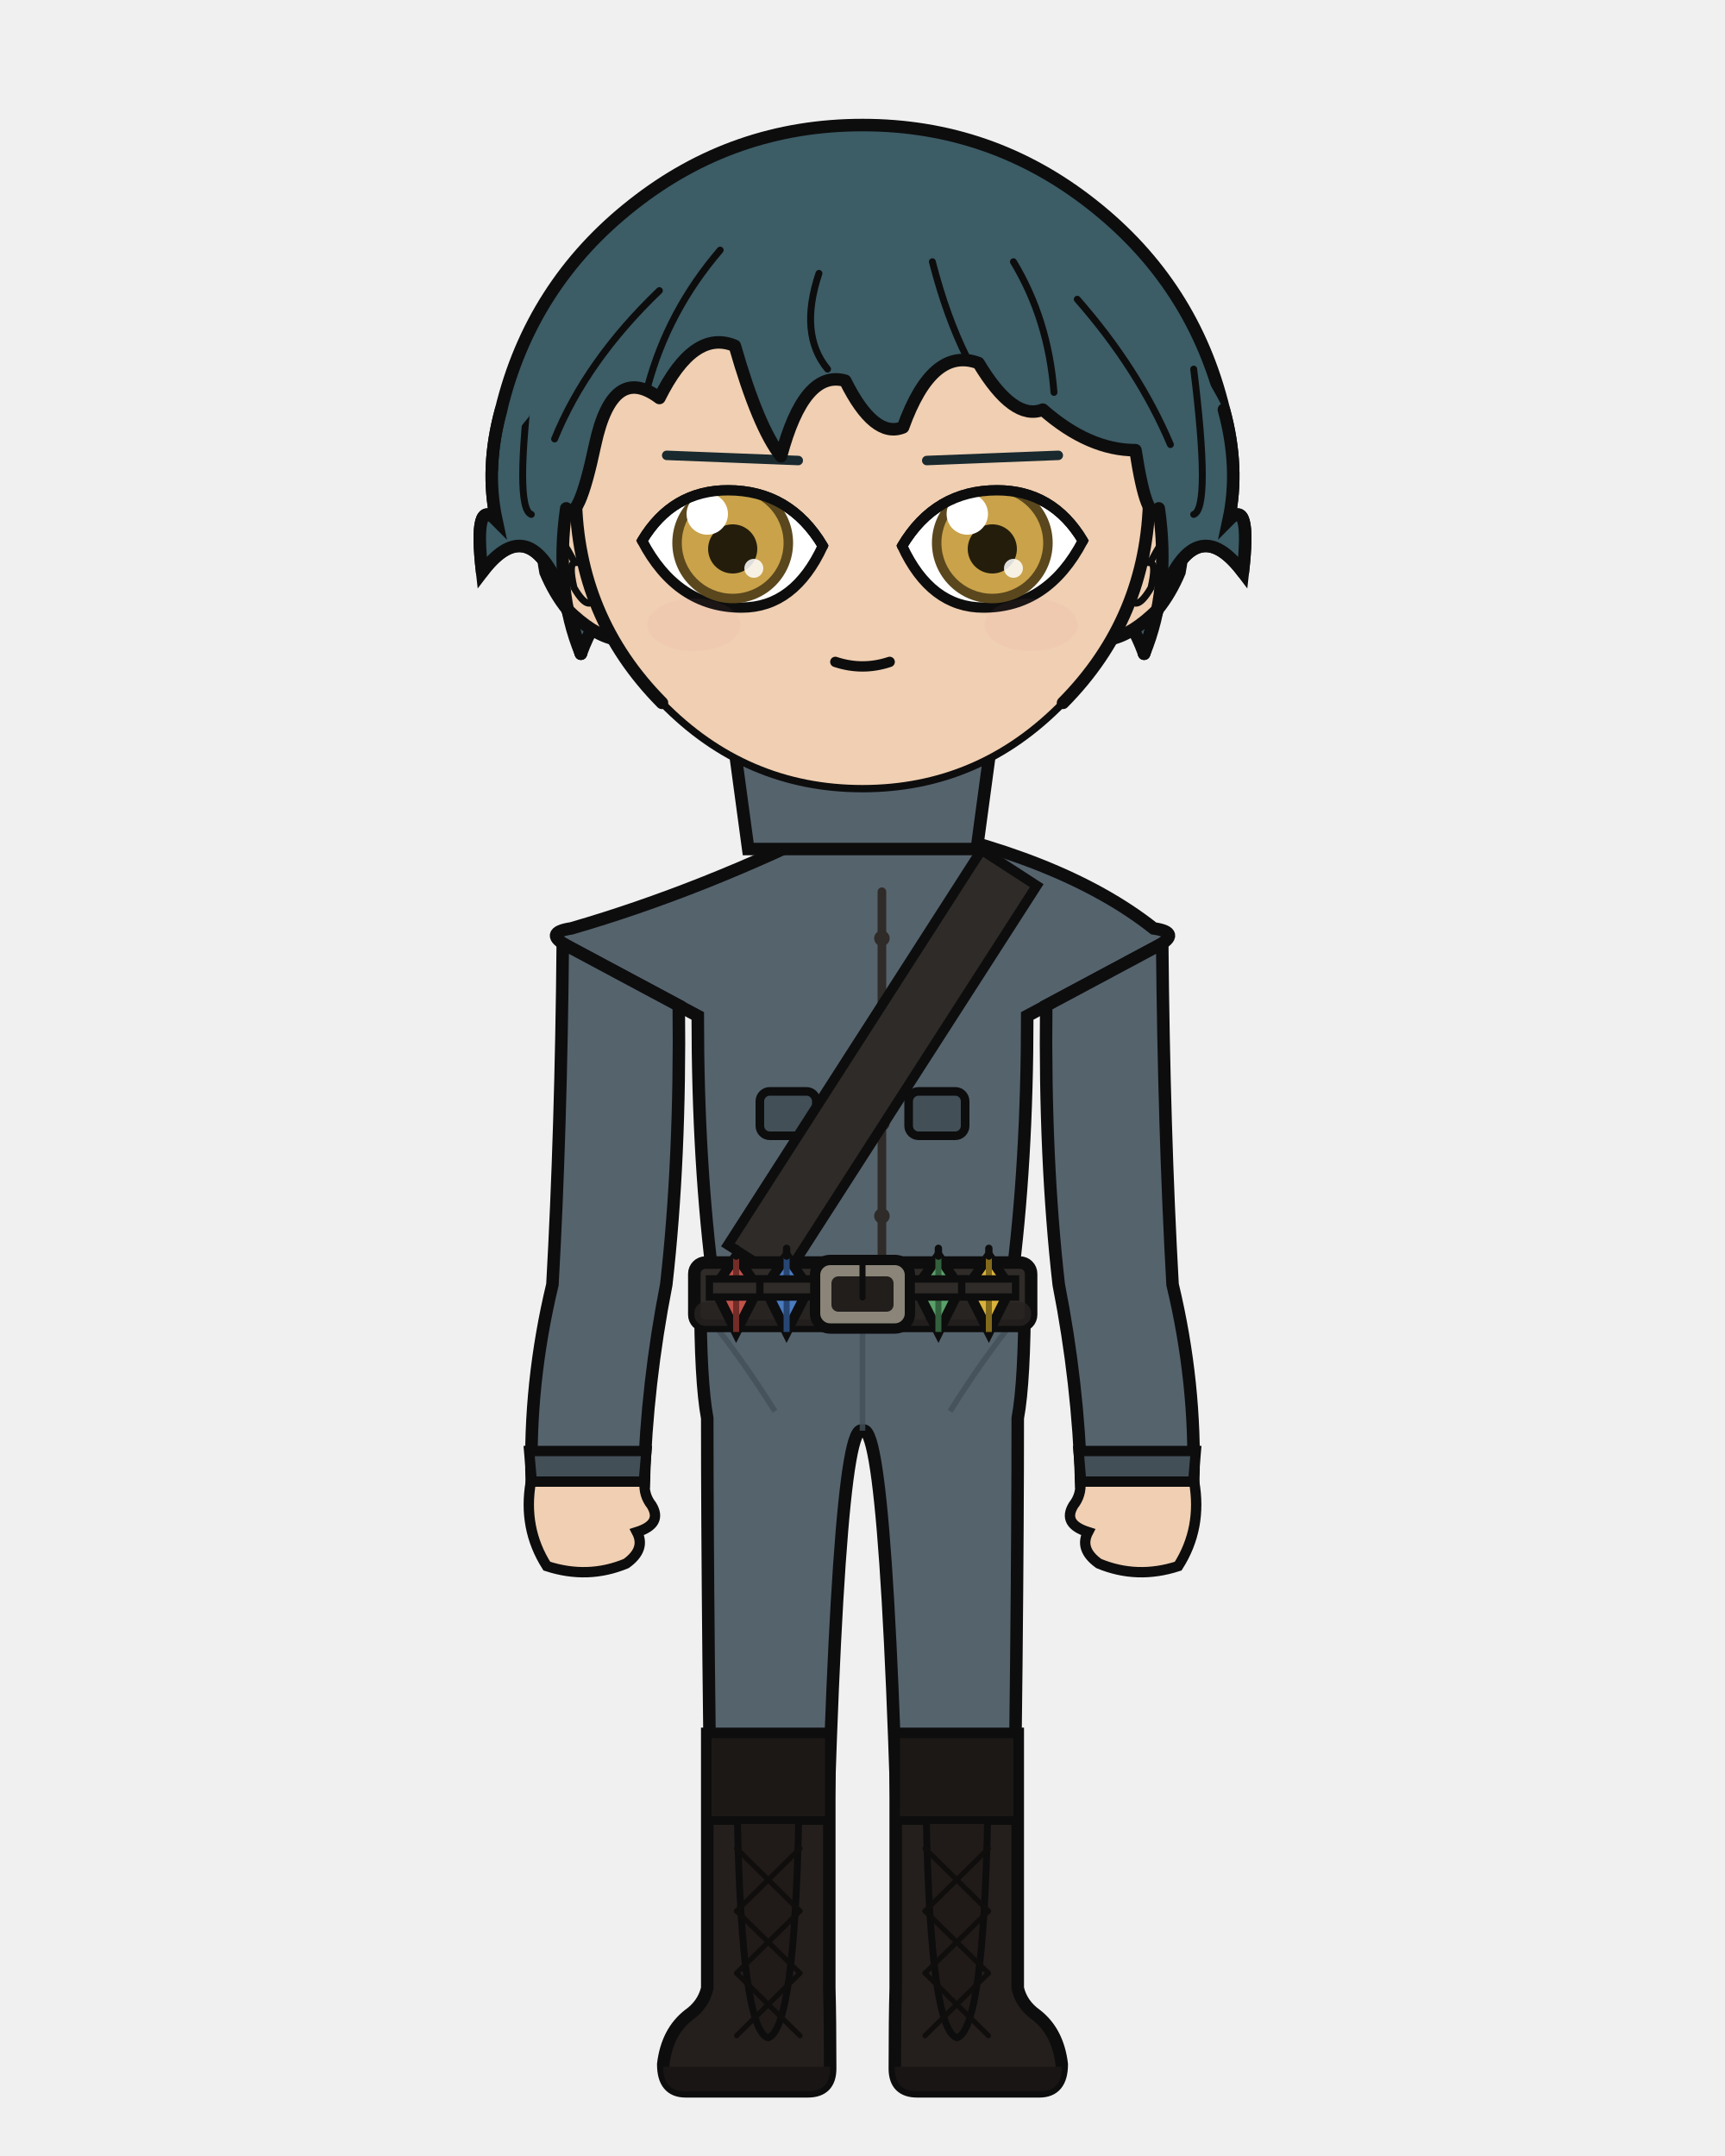
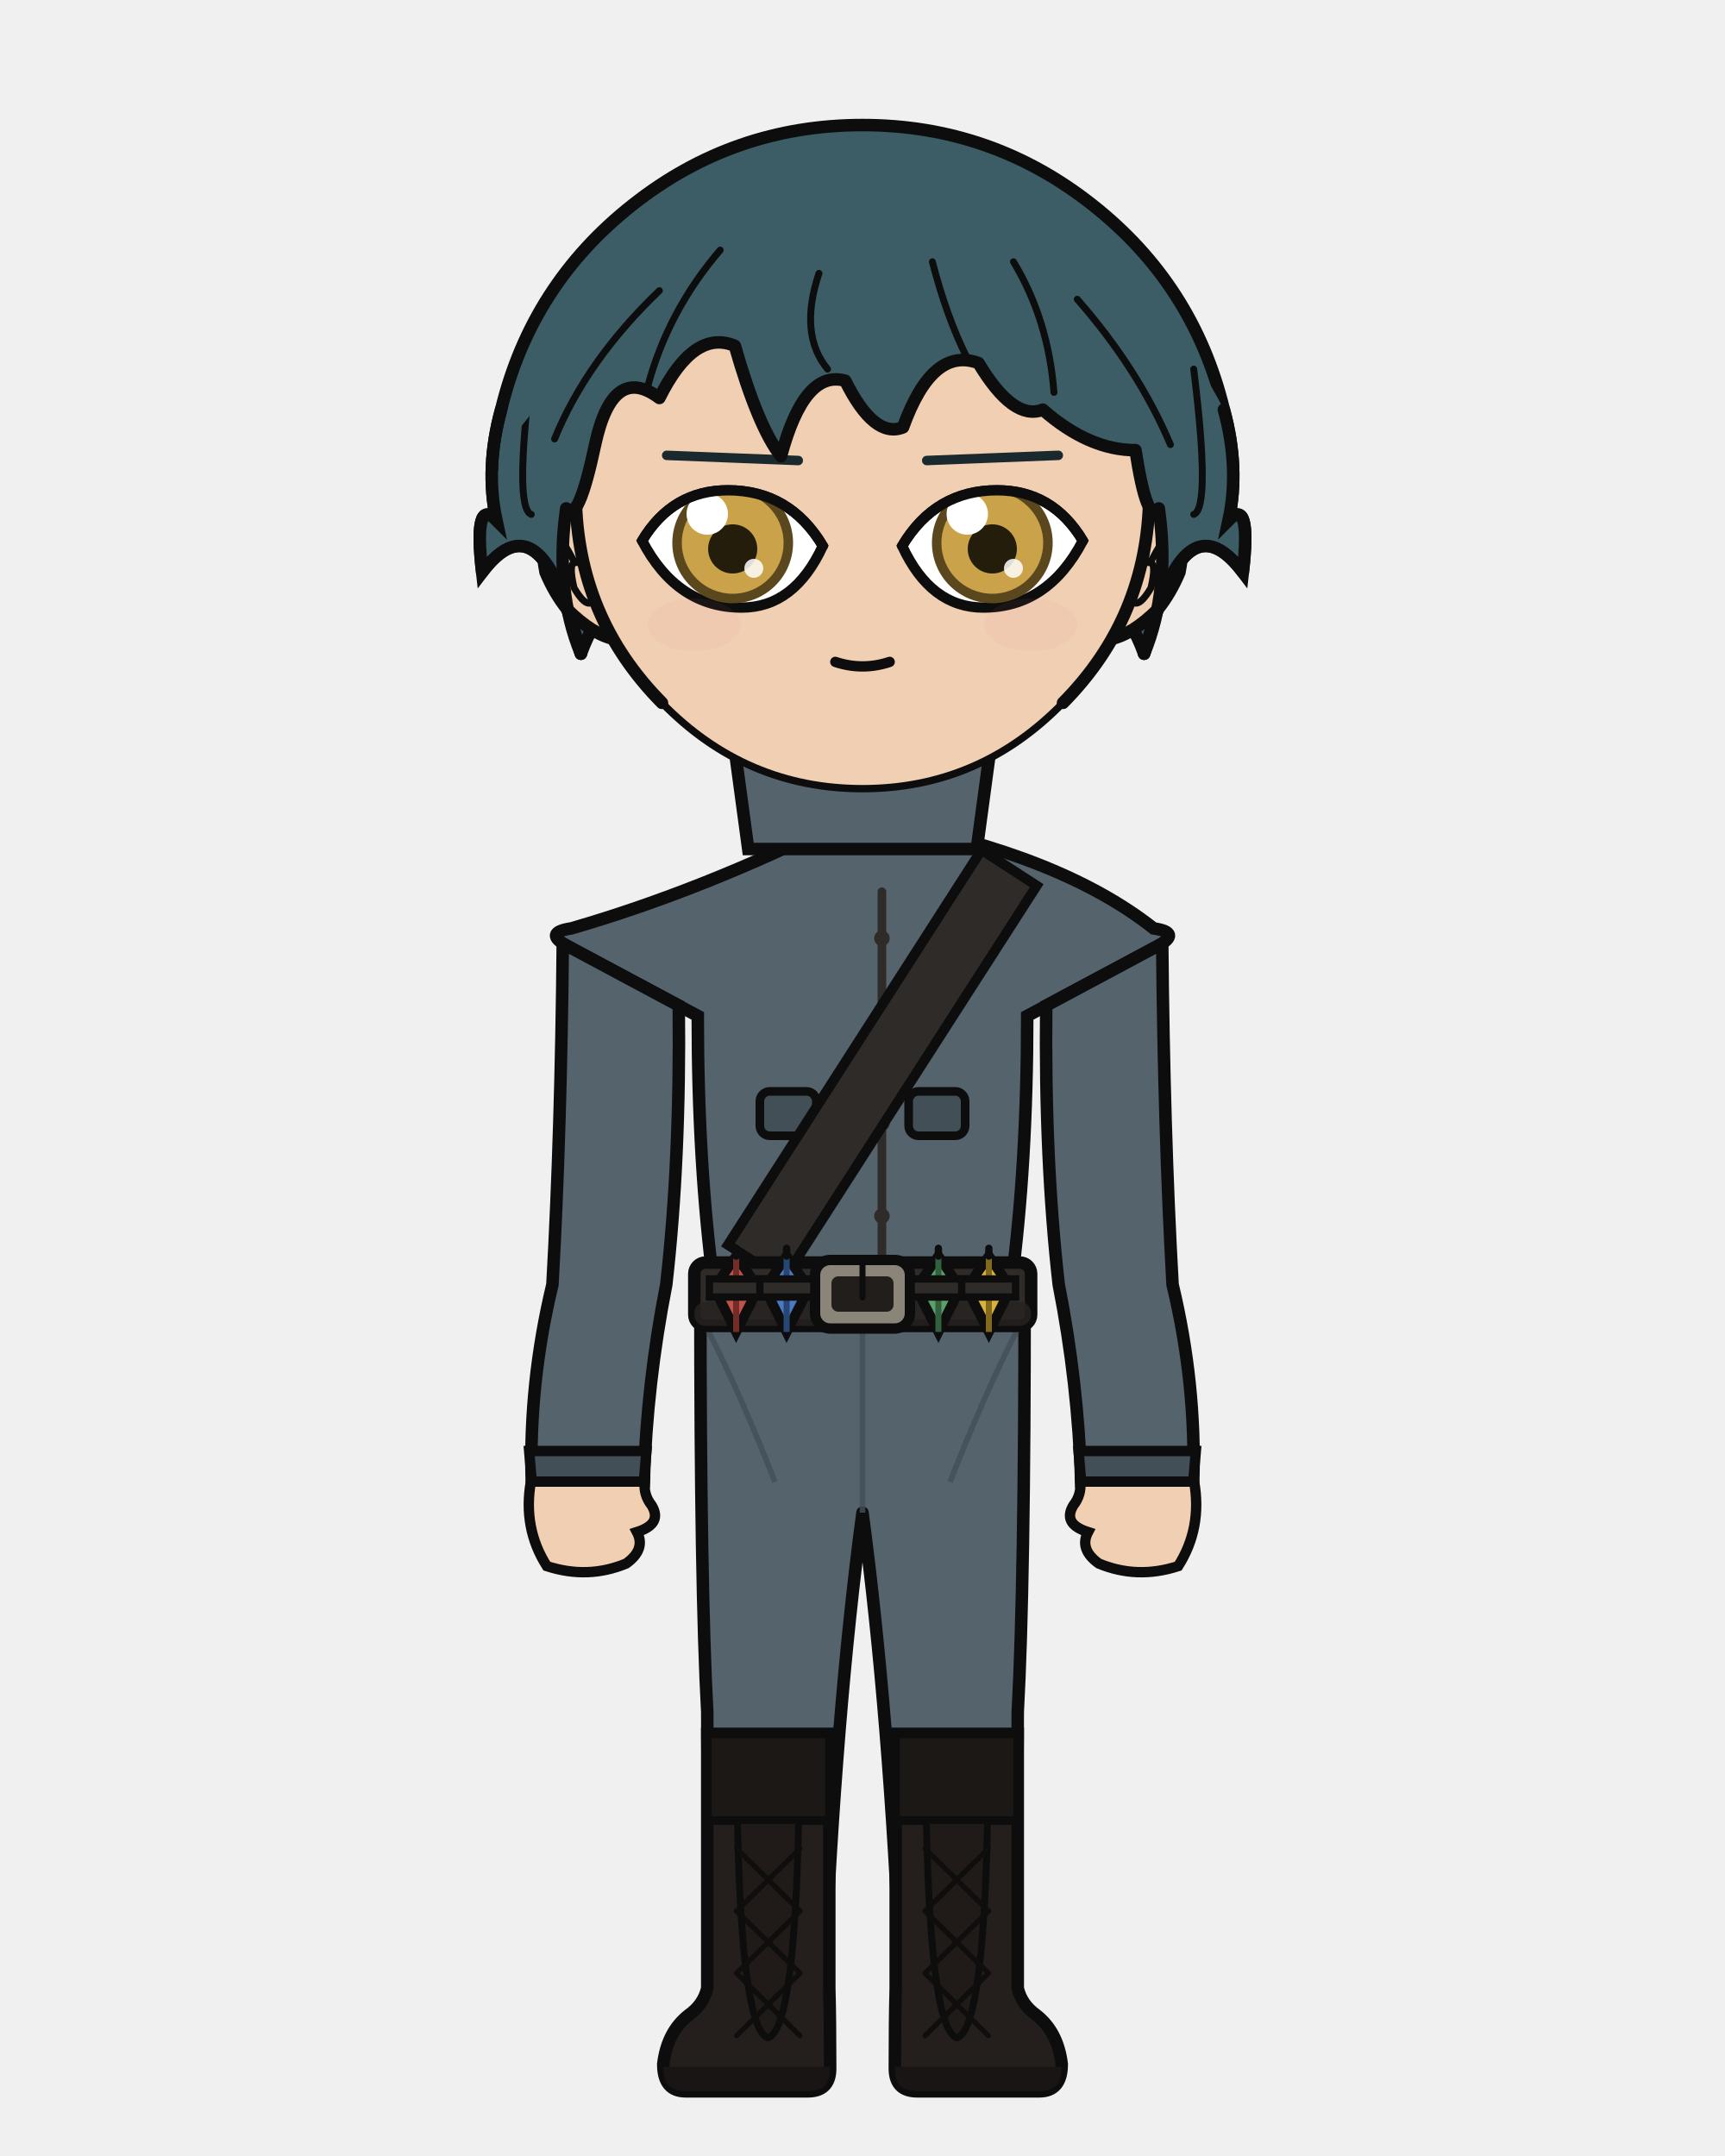
<svg xmlns="http://www.w3.org/2000/svg" width="400" height="500" viewBox="0 0 400 500">
  <defs>
    <clipPath id="hair-front">
      <path d="M 134.7 151.6 Q 128.6 136.8 131.3 117.9 Q 134.0 122.0 138.0 103.1 Q 142.1 84.2 152.9 92.3 Q 160.9 76.2 170.4 80.2 Q 175.8 99.1 181.1 105.8 Q 186.5 85.6 196.0 88.3 Q 202.7 101.8 209.4 99.1 Q 216.2 80.2 226.9 84.2 Q 235.0 97.7 241.8 95.0 Q 252.5 104.4 263.3 104.4 Q 266.0 122.0 268.7 117.9 Q 271.4 136.8 265.3 151.6 Q 268.7 139.5 270.7 135.4 Q 278.1 119.3 288.2 132.7 Q 290.2 115.2 284.9 120.6 Q 287.5 108.5 283.8 95.0 Q 270.8 69.8 249.2 52.8 Q 227.5 35.8 200.0 35.8 Q 172.5 35.8 150.8 52.8 Q 129.2 69.8 122.7 96.6 Q 112.5 108.5 115.1 120.6 Q 109.8 115.2 111.8 132.7 Q 121.9 119.3 129.3 135.4 Q 131.3 139.5 134.7 151.6 Z" />
    </clipPath>
  </defs>
  <path d="M 116.2 95.0 Q 123.2 66.0 146.7 47.5 Q 170.1 29.0 200.0 29.0 Q 229.9 29.0 253.3 47.5 Q 276.8 66.0 283.8 95.0 Q 287.5 108.5 284.9 120.6 Q 290.2 115.2 288.2 132.7 Q 278.1 119.3 270.7 135.4 Q 268.7 139.5 265.3 151.6 Q 259.3 135.4 252.5 144.9 Q 245.8 148.9 236.4 167.8 Q 220.2 148.9 200.0 152.9 Q 179.8 148.9 163.6 167.8 Q 154.2 148.9 147.5 144.9 Q 140.7 135.4 134.7 151.6 Q 131.3 139.5 129.3 135.4 Q 121.9 119.3 111.8 132.7 Q 109.8 115.2 115.1 120.6 Q 112.5 108.5 116.2 95.0 Z" fill="#3c5c66" />
  <path d="M 116.2 95.0 Q 123.2 66.0 146.7 47.5 Q 170.1 29.0 200.0 29.0 Q 229.9 29.0 253.3 47.5 Q 276.8 66.0 283.8 95.0 Q 287.5 108.5 284.9 120.6 Q 290.2 115.2 288.2 132.7 Q 278.1 119.3 270.7 135.4 Q 268.7 139.5 265.3 151.6 Q 259.3 135.4 252.5 144.9 Q 245.8 148.9 236.4 167.8 Q 220.2 148.9 200.0 152.9 Q 179.8 148.9 163.6 167.8 Q 154.2 148.9 147.5 144.9 Q 140.7 135.4 134.7 151.6 Q 131.3 139.5 129.3 135.4 Q 121.9 119.3 111.8 132.7 Q 109.8 115.2 115.1 120.6 Q 112.5 108.5 116.2 95.0 Z" fill="none" stroke="#0d0d0d" stroke-width="2.9" stroke-linecap="round" stroke-linejoin="round" />
-   <path d="M 181.9 199.2 Q 167.4 215.1 139.1 223.6 Q 134.8 224.9 134.8 229.2 Q 134.8 235.6 150.5 235.6 L 153.0 235.6 L 153.0 231.3 L 166.1 231.3 Q 166.1 269.9 169.8 297.9 Q 169.8 318.7 169.8 335.7 L 194.2 335.7 L 200.0 328.9 L 205.8 335.7 L 230.2 335.7 Q 230.2 318.7 230.2 297.9 Q 233.9 269.9 233.9 235.6 L 233.9 231.3 L 247.0 231.3 L 247.0 235.6 L 249.5 235.6 Q 265.2 235.6 265.2 229.2 Q 265.2 224.9 260.9 223.6 Q 240.4 206.9 218.1 199.2 Z" fill="#f0cfb2" stroke="#0d0d0d" stroke-width="2.9" />
+   <path d="M 181.9 199.2 Q 167.4 215.1 139.1 223.6 Q 134.8 224.9 134.8 229.2 Q 134.8 235.6 150.5 235.6 L 153.0 235.6 L 153.0 231.3 L 166.1 231.3 Q 166.1 269.9 169.8 297.9 Q 169.8 318.7 169.8 335.7 L 194.2 335.7 L 200.0 335.7 L 205.8 335.7 L 230.2 335.7 Q 230.2 318.7 230.2 297.9 Q 233.9 269.9 233.9 235.6 L 233.9 231.3 L 247.0 231.3 L 247.0 235.6 L 249.5 235.6 Q 265.2 235.6 265.2 229.2 Q 265.2 224.9 260.9 223.6 Q 240.4 206.9 218.1 199.2 Z" fill="#f0cfb2" stroke="#0d0d0d" stroke-width="2.9" />
  <rect x="181.9" y="172.5" width="36.3" height="38.0" rx="12.7" fill="#f0cfb2" />
  <line x1="181.9" y1="172.5" x2="181.9" y2="199.2" stroke="#0d0d0d" stroke-width="2.9" />
  <line x1="218.1" y1="172.5" x2="218.1" y2="199.2" stroke="#0d0d0d" stroke-width="2.9" />
-   <path d="M 162.4 300.1 L 237.6 300.1 Q 237.6 320.3 236.0 328.9 Q 236.0 375.2 234.7 461.1 L 209.0 461.1 Q 206.2 328.9 200.0 331.8 Q 193.8 328.9 191.0 461.1 L 165.3 461.1 Q 164.0 375.2 164.0 328.9 Q 162.4 320.3 162.4 300.1 Z" fill="#55636d" stroke="#0d0d0d" stroke-width="2.9" stroke-linejoin="round" />
-   <line x1="200.0" y1="303.9" x2="200.0" y2="331.8" stroke="#424f57" stroke-width="1.3" opacity="0.8" />
-   <path d="M 164.0 305.2 Q 171.8 314.7 179.7 327.3" fill="none" stroke="#424f57" stroke-width="1.3" opacity="0.8" />
-   <path d="M 236.0 305.2 Q 228.2 314.7 220.3 327.3" fill="none" stroke="#424f57" stroke-width="1.3" opacity="0.8" />
+   <path d="M 162.4 300.1 L 237.6 300.1 Q 237.6 367.9 236.0 397.0 Q 236.0 419.4 234.7 461.1 L 209.0 461.1 Q 206.2 397.0 200.0 350.8 Q 193.8 397.0 191.0 461.1 L 165.3 461.1 Q 164.0 419.4 164.0 397.0 Q 162.4 367.9 162.4 300.1 Z" fill="#55636d" stroke="#0d0d0d" stroke-width="2.9" stroke-linejoin="round" />
+   <line x1="200.0" y1="306.2" x2="200.0" y2="350.8" stroke="#424f57" stroke-width="1.3" opacity="0.8" />
+   <path d="M 164.0 308.2 Q 171.8 323.4 179.7 343.7" fill="none" stroke="#424f57" stroke-width="1.3" opacity="0.8" />
+   <path d="M 236.0 308.2 Q 228.2 323.4 220.3 343.7" fill="none" stroke="#424f57" stroke-width="1.3" opacity="0.8" />
  <path d="M 192.3 402.1 L 192.3 461.1 Q 192.5 468.3 192.5 479.7 Q 192.5 485.0 187.3 485.0 L 159.0 485.0 Q 153.8 485.0 153.8 478.7 Q 154.7 471.2 159.7 467.3 Q 163.1 464.9 164.0 461.1 L 164.0 402.1 Z" fill="#241f1d" stroke="#0d0d0d" stroke-width="2.9" />
  <path d="M 192.5 479.3 L 153.8 479.3 L 153.8 479.7 Q 153.8 485.0 159.0 485.0 L 187.3 485.0 Q 192.5 485.0 192.5 479.7 Z" fill="#191514" />
  <rect x="164.0" y="402.1" width="28.3" height="20.1" fill="#1c1816" stroke="#0d0d0d" stroke-width="2.0" />
  <path d="M 171.0 422.2 L 185.2 422.2 Q 184.2 470.7 178.1 472.6 Q 172.0 470.7 171.0 422.2 Z" fill="#201b19" stroke="#0d0d0d" stroke-width="1.6" />
  <line x1="185.5" y1="428.7" x2="170.8" y2="443.2" stroke="#100e0d" stroke-width="1.2" stroke-linecap="round" />
  <line x1="170.8" y1="428.7" x2="185.5" y2="443.2" stroke="#100e0d" stroke-width="1.2" stroke-linecap="round" />
  <line x1="185.5" y1="443.2" x2="170.8" y2="457.6" stroke="#100e0d" stroke-width="1.2" stroke-linecap="round" />
  <line x1="170.8" y1="443.2" x2="185.5" y2="457.6" stroke="#100e0d" stroke-width="1.2" stroke-linecap="round" />
  <line x1="185.5" y1="457.6" x2="170.8" y2="472.1" stroke="#100e0d" stroke-width="1.2" stroke-linecap="round" />
  <line x1="170.8" y1="457.6" x2="185.5" y2="472.1" stroke="#100e0d" stroke-width="1.2" stroke-linecap="round" />
  <path d="M 207.7 402.1 L 207.7 461.1 Q 207.5 468.3 207.5 479.7 Q 207.5 485.0 212.7 485.0 L 241.0 485.0 Q 246.2 485.0 246.2 478.7 Q 245.3 471.2 240.3 467.3 Q 236.9 464.9 236.0 461.1 L 236.0 402.1 Z" fill="#241f1d" stroke="#0d0d0d" stroke-width="2.9" />
  <path d="M 207.5 479.3 L 246.2 479.3 L 246.2 479.7 Q 246.2 485.0 241.0 485.0 L 212.7 485.0 Q 207.5 485.0 207.5 479.7 Z" fill="#191514" />
  <rect x="207.7" y="402.1" width="28.3" height="20.1" fill="#1c1816" stroke="#0d0d0d" stroke-width="2.0" />
  <path d="M 214.8 422.2 L 229.0 422.2 Q 228.0 470.7 221.9 472.6 Q 215.8 470.7 214.8 422.2 Z" fill="#201b19" stroke="#0d0d0d" stroke-width="1.6" />
  <line x1="229.2" y1="428.7" x2="214.5" y2="443.2" stroke="#100e0d" stroke-width="1.2" stroke-linecap="round" />
  <line x1="214.5" y1="428.7" x2="229.2" y2="443.2" stroke="#100e0d" stroke-width="1.2" stroke-linecap="round" />
  <line x1="229.2" y1="443.2" x2="214.5" y2="457.6" stroke="#100e0d" stroke-width="1.2" stroke-linecap="round" />
  <line x1="214.5" y1="443.2" x2="229.2" y2="457.6" stroke="#100e0d" stroke-width="1.2" stroke-linecap="round" />
  <line x1="229.2" y1="457.6" x2="214.5" y2="472.1" stroke="#100e0d" stroke-width="1.2" stroke-linecap="round" />
  <line x1="214.5" y1="457.6" x2="229.2" y2="472.1" stroke="#100e0d" stroke-width="1.2" stroke-linecap="round" />
  <path d="M 194.9 190.5 Q 162.9 206.5 132.5 215.3 Q 125.8 216.3 131.7 219.5 L 161.8 235.6 Q 161.8 269.9 165.5 297.9 Q 165.2 299.1 165.2 300.1 L 234.8 300.1 Q 234.8 299.1 234.5 297.9 Q 238.2 269.9 238.2 235.6 L 268.3 219.5 Q 274.2 216.3 267.5 215.3 Q 246.0 198.3 205.1 190.5 L 200.0 195.6 Z" fill="#55636d" stroke="#0d0d0d" stroke-width="2.9" />
  <path d="M 204.5 206.8 L 204.5 292.8" fill="none" stroke="#2f2b28" stroke-width="2.0" stroke-linecap="round" />
  <circle cx="204.5" cy="217.6" r="1.8" fill="#2f2b28" />
  <circle cx="204.5" cy="239.1" r="1.8" fill="#2f2b28" />
  <circle cx="204.5" cy="260.5" r="1.8" fill="#2f2b28" />
  <circle cx="204.5" cy="282.0" r="1.8" fill="#2f2b28" />
  <rect x="176.2" y="253.1" width="13.1" height="10.3" rx="2.3" fill="#424f57" stroke="#0d0d0d" stroke-width="2.0" />
  <rect x="210.7" y="253.1" width="13.1" height="10.3" rx="2.3" fill="#424f57" stroke="#0d0d0d" stroke-width="2.0" />
  <path d="M 227.6 197.1 L 168.8 288.7 L 181.6 296.9 L 240.4 205.4 Z" fill="#2f2b28" stroke="#0d0d0d" stroke-width="2.3" />
  <rect x="161.0" y="292.8" width="78.1" height="14.7" rx="2.6" fill="#2f2b28" stroke="#0d0d0d" stroke-width="2.9" />
  <rect x="161.0" y="301.9" width="78.1" height="5.6" rx="2.6" fill="#262220" opacity="0.8" />
  <rect x="189.0" y="292.2" width="22.0" height="15.9" rx="3.5" fill="#8a8578" stroke="#0d0d0d" stroke-width="2.4" />
  <rect x="192.8" y="296.0" width="14.4" height="8.2" rx="1.6" fill="#211e1c" />
  <line x1="200.0" y1="292.2" x2="200.0" y2="300.9" stroke="#0d0d0d" stroke-width="1.4" stroke-linecap="round" />
  <rect x="215.4" y="293.9" width="3.2" height="12.3" rx="1.0" fill="#211e1c" stroke="#0d0d0d" stroke-width="1.6" />
  <path d="M 170.7 291.3 L 175.9 298.7 L 170.7 308.9 L 165.6 298.7 Z" fill="#c0524a" stroke="#0d0d0d" stroke-width="2.3" />
  <line x1="170.7" y1="291.3" x2="170.7" y2="308.9" stroke="#732c27" stroke-width="1.4" />
  <line x1="170.7" y1="289.5" x2="170.7" y2="291.3" stroke="#0d0d0d" stroke-width="1.7" stroke-linecap="round" />
  <rect x="164.5" y="296.6" width="12.5" height="4.2" fill="#2f2b28" stroke="#0d0d0d" stroke-width="1.7" />
  <path d="M 182.4 291.3 L 187.6 298.7 L 182.4 308.9 L 177.3 298.7 Z" fill="#4a7ac0" stroke="#0d0d0d" stroke-width="2.3" />
  <line x1="182.4" y1="291.3" x2="182.4" y2="308.9" stroke="#274673" stroke-width="1.4" />
  <line x1="182.4" y1="289.5" x2="182.4" y2="291.3" stroke="#0d0d0d" stroke-width="1.7" stroke-linecap="round" />
  <rect x="176.2" y="296.6" width="12.5" height="4.2" fill="#2f2b28" stroke="#0d0d0d" stroke-width="1.7" />
  <path d="M 217.6 291.3 L 222.7 298.7 L 217.6 308.9 L 212.4 298.7 Z" fill="#5aa06a" stroke="#0d0d0d" stroke-width="2.3" />
  <line x1="217.6" y1="291.3" x2="217.6" y2="308.9" stroke="#33603d" stroke-width="1.4" />
  <line x1="217.6" y1="289.5" x2="217.6" y2="291.3" stroke="#0d0d0d" stroke-width="1.7" stroke-linecap="round" />
  <rect x="211.3" y="296.6" width="12.5" height="4.2" fill="#2f2b28" stroke="#0d0d0d" stroke-width="1.7" />
  <path d="M 229.3 291.3 L 234.4 298.7 L 229.3 308.9 L 224.1 298.7 Z" fill="#d9b23c" stroke="#0d0d0d" stroke-width="2.3" />
  <line x1="229.3" y1="291.3" x2="229.3" y2="308.9" stroke="#82691c" stroke-width="1.4" />
  <line x1="229.3" y1="289.5" x2="229.3" y2="291.3" stroke="#0d0d0d" stroke-width="1.7" stroke-linecap="round" />
  <rect x="223.0" y="296.6" width="12.5" height="4.2" fill="#2f2b28" stroke="#0d0d0d" stroke-width="1.7" />
  <path d="M 157.4 233.2 L 130.5 218.8 Q 130.1 262.3 128.1 297.9 Q 122.6 320.8 123.3 343.6 L 149.3 343.6 Q 150.0 320.8 154.5 297.9 Q 157.8 268.8 157.4 233.2 Z" fill="#55636d" stroke="#0d0d0d" stroke-width="2.9" />
  <path d="M 122.7 336.5 L 149.9 336.5 L 149.3 343.6 L 123.3 343.6 Z" fill="#424f57" stroke="#0d0d0d" stroke-width="2.4" />
  <path d="M 123.1 343.6 Q 121.2 354.4 126.8 363.2 Q 136.3 366.3 145.2 362.6 Q 149.8 359.3 147.7 355.3 Q 153.7 353.4 151.1 349.1 Q 149.2 346.7 149.5 343.6 Z" fill="#f0cfb2" stroke="#0d0d0d" stroke-width="2.4" />
  <path d="M 242.6 233.2 L 269.5 218.8 Q 269.9 262.3 271.9 297.9 Q 277.4 320.8 276.7 343.6 L 250.7 343.6 Q 250.0 320.8 245.5 297.9 Q 242.2 268.8 242.6 233.2 Z" fill="#55636d" stroke="#0d0d0d" stroke-width="2.9" />
  <path d="M 250.1 336.5 L 277.3 336.5 L 276.7 343.6 L 250.7 343.6 Z" fill="#424f57" stroke="#0d0d0d" stroke-width="2.4" />
  <path d="M 276.9 343.6 Q 278.8 354.4 273.2 363.2 Q 263.7 366.3 254.8 362.6 Q 250.2 359.3 252.3 355.3 Q 246.3 353.4 248.9 349.1 Q 250.8 346.7 250.5 343.6 Z" fill="#f0cfb2" stroke="#0d0d0d" stroke-width="2.4" />
  <path d="M 169.2 165.1 L 230.8 165.1 L 226.5 196.9 L 173.5 196.9 Z" fill="#55636d" stroke="#0d0d0d" stroke-width="2.9" />
  <path d="M 200.0 165.1 L 200.0 182.6" fill="none" stroke="#0d0d0d" stroke-width="2.0" />
  <path d="M 133.5 117.2 Q 129.6 117.5 127.2 121.4 Q 125.1 125.7 126.5 132.7 Q 128.6 137.7 131.6 141.4 Q 137.4 147.1 142.4 148.2 Z" fill="#f0cfb2" />
  <path d="M 133.5 117.2 Q 129.6 117.5 127.2 121.4 Q 125.1 125.7 126.5 132.7 Q 128.6 137.7 131.6 141.4 Q 137.4 147.1 142.4 148.2" fill="none" stroke="#0d0d0d" stroke-width="2.9" stroke-linecap="round" />
  <path d="M 128.5 129.8 Q 127.8 126.4 128.3 125.1 Q 129.1 124.3 130.3 125.3 Q 131.8 127.7 133.3 130.5 Q 131.8 130.6 133.1 136.3 Q 135.2 139.9 136.6 139.9" fill="none" stroke="#0d0d0d" stroke-width="1.6" stroke-linecap="round" />
  <path d="M 266.5 117.2 Q 270.4 117.5 272.8 121.4 Q 274.9 125.7 273.5 132.7 Q 271.4 137.7 268.4 141.4 Q 262.6 147.1 257.6 148.2 Z" fill="#f0cfb2" />
  <path d="M 266.5 117.2 Q 270.4 117.5 272.8 121.4 Q 274.9 125.7 273.5 132.7 Q 271.4 137.7 268.4 141.4 Q 262.6 147.1 257.6 148.2" fill="none" stroke="#0d0d0d" stroke-width="2.9" stroke-linecap="round" />
  <path d="M 271.5 129.8 Q 272.2 126.4 271.7 125.1 Q 270.9 124.3 269.7 125.3 Q 268.2 127.7 266.7 130.5 Q 268.2 130.6 266.9 136.3 Q 264.8 139.9 263.4 139.9" fill="none" stroke="#0d0d0d" stroke-width="1.6" stroke-linecap="round" />
  <path d="M 200.0 47.9 Q 227.6 47.9 247.1 67.6 Q 266.7 87.3 266.5 115.2 Q 266.1 143.2 246.5 163.0 Q 227.1 182.9 200.0 182.9 Q 172.9 182.9 153.5 163.0 Q 133.9 143.2 133.5 115.2 Q 133.3 87.3 152.9 67.6 Q 172.4 47.9 200.0 47.9 Z" fill="#f0cfb2" />
  <path d="M 153.5 163.0 Q 133.9 143.2 133.5 115.2 Q 133.3 87.3 152.9 67.6 Q 172.4 47.9 200.0 47.9 Q 227.6 47.9 247.1 67.6 Q 266.7 87.3 266.5 115.2 Q 266.1 143.2 246.5 163.0" fill="none" stroke="#0d0d0d" stroke-width="2.9" stroke-linecap="round" />
  <path d="M 246.5 163.0 Q 227.1 182.9 200.0 182.9 Q 172.9 182.9 153.5 163.0" fill="none" stroke="#0d0d0d" stroke-width="1.7" stroke-linecap="round" />
  <line x1="185.1" y1="106.8" x2="154.6" y2="105.6" stroke="#19292e" stroke-width="2.2" stroke-linecap="round" />
  <defs>
    <clipPath id="eye-l">
      <path d="M 190.8 126.6 Q 183.1 113.7 168.8 113.7 Q 155.9 113.7 148.9 125.4 Q 157.0 140.9 172.0 140.9 Q 184.2 140.9 190.8 126.6 Z" />
    </clipPath>
  </defs>
  <path d="M 190.8 126.6 Q 183.1 113.7 168.8 113.7 Q 155.9 113.7 148.9 125.4 Q 157.0 140.9 172.0 140.9 Q 184.2 140.9 190.8 126.6 Z" fill="white" stroke="#0d0d0d" stroke-width="2.4" />
  <g clip-path="url(#eye-l)">
    <circle cx="169.9" cy="125.9" r="14.0" fill="#5a471d" />
    <circle cx="169.9" cy="125.9" r="11.8" fill="#c9a24a" />
    <circle cx="169.9" cy="127.3" r="5.7" fill="#241d0b" />
    <circle cx="164.0" cy="119.2" r="4.8" fill="white" />
    <circle cx="174.8" cy="131.8" r="2.2" fill="white" opacity="0.85" />
  </g>
  <path d="M 190.8 126.6 Q 183.1 113.7 168.8 113.7 Q 155.9 113.7 148.9 125.4" fill="none" stroke="#0d0d0d" stroke-width="2.4" stroke-linecap="round" />
  <line x1="214.9" y1="106.8" x2="245.4" y2="105.6" stroke="#19292e" stroke-width="2.2" stroke-linecap="round" />
  <defs>
    <clipPath id="eye-r">
      <path d="M 209.2 126.6 Q 216.9 113.7 231.2 113.7 Q 244.1 113.7 251.1 125.4 Q 243.0 140.9 228.0 140.9 Q 215.8 140.9 209.2 126.6 Z" />
    </clipPath>
  </defs>
  <path d="M 209.2 126.6 Q 216.9 113.7 231.2 113.7 Q 244.1 113.7 251.1 125.4 Q 243.0 140.9 228.0 140.9 Q 215.8 140.9 209.2 126.6 Z" fill="white" stroke="#0d0d0d" stroke-width="2.4" />
  <g clip-path="url(#eye-r)">
    <circle cx="230.1" cy="125.9" r="14.0" fill="#5a471d" />
    <circle cx="230.1" cy="125.9" r="11.8" fill="#c9a24a" />
    <circle cx="230.1" cy="127.3" r="5.7" fill="#241d0b" />
    <circle cx="224.3" cy="119.2" r="4.8" fill="white" />
    <circle cx="235.0" cy="131.8" r="2.2" fill="white" opacity="0.85" />
  </g>
  <path d="M 209.2 126.6 Q 216.9 113.7 231.2 113.7 Q 244.1 113.7 251.1 125.4" fill="none" stroke="#0d0d0d" stroke-width="2.4" stroke-linecap="round" />
  <path d="M 193.7 153.5 Q 200.0 155.6 206.3 153.5" fill="none" stroke="#0d0d0d" stroke-width="2.4" stroke-linecap="round" />
  <ellipse cx="160.9" cy="144.9" rx="10.8" ry="6.1" fill="#e8879a" opacity="0.07" />
  <ellipse cx="239.1" cy="144.9" rx="10.8" ry="6.1" fill="#e8879a" opacity="0.07" />
  <path d="M 134.7 151.6 Q 128.6 136.8 131.3 117.9 Q 134.0 122.0 138.0 103.1 Q 142.1 84.2 152.9 92.3 Q 160.9 76.2 170.4 80.2 Q 175.8 99.1 181.1 105.8 Q 186.5 85.6 196.0 88.3 Q 202.7 101.8 209.4 99.1 Q 216.2 80.2 226.9 84.2 Q 235.0 97.7 241.8 95.0 Q 252.5 104.4 263.3 104.4 Q 266.0 122.0 268.7 117.9 Q 271.4 136.8 265.3 151.6 Q 268.7 139.5 270.7 135.4 Q 278.1 119.3 288.2 132.7 Q 290.2 115.2 284.9 120.6 Q 287.5 108.5 283.8 95.0 Q 270.8 69.8 249.2 52.8 Q 227.5 35.8 200.0 35.8 Q 172.5 35.8 150.8 52.8 Q 129.2 69.8 122.7 96.6 Q 112.5 108.5 115.1 120.6 Q 109.8 115.2 111.8 132.7 Q 121.9 119.3 129.3 135.4 Q 131.3 139.5 134.7 151.6 Z" fill="#3c5c66" />
  <path d="M 134.7 151.6 Q 128.6 136.8 131.3 117.9 Q 134.0 122.0 138.0 103.1 Q 142.1 84.2 152.9 92.3 Q 160.9 76.2 170.4 80.2 Q 175.8 99.1 181.1 105.8 Q 186.5 85.6 196.0 88.3 Q 202.7 101.8 209.4 99.1 Q 216.2 80.2 226.9 84.2 Q 235.0 97.7 241.8 95.0 Q 252.5 104.4 263.3 104.4 Q 266.0 122.0 268.7 117.9 Q 271.4 136.8 265.3 151.6" fill="none" stroke="#0d0d0d" stroke-width="2.9" stroke-linecap="round" stroke-linejoin="round" />
  <path d="M 265.3 151.6 Q 268.7 139.5 270.7 135.4 Q 278.1 119.3 288.2 132.7 Q 290.2 115.2 284.9 120.6 Q 287.5 108.5 283.8 95.0" fill="none" stroke="#0d0d0d" stroke-width="2.9" stroke-linecap="round" />
  <path d="M 134.7 151.6 Q 131.3 139.5 129.3 135.4 Q 121.9 119.3 111.8 132.7 Q 109.8 115.2 115.1 120.6 Q 112.5 108.5 116.2 95.0" fill="none" stroke="#0d0d0d" stroke-width="2.9" stroke-linecap="round" />
  <path d="M 167.0 58.0 Q 154.9 72.1 150.2 89.6" fill="none" stroke="#0d0d0d" stroke-width="1.6" stroke-linecap="round" clip-path="url(#hair-front)" />
  <path d="M 189.9 63.4 Q 185.2 77.5 191.9 85.6" fill="none" stroke="#0d0d0d" stroke-width="1.6" stroke-linecap="round" clip-path="url(#hair-front)" />
  <path d="M 216.2 60.7 Q 219.5 73.5 224.2 82.9" fill="none" stroke="#0d0d0d" stroke-width="1.6" stroke-linecap="round" clip-path="url(#hair-front)" />
  <path d="M 235.0 60.7 Q 243.1 74.1 244.4 91.0" fill="none" stroke="#0d0d0d" stroke-width="1.6" stroke-linecap="round" clip-path="url(#hair-front)" />
  <path d="M 249.8 69.4 Q 264.0 85.6 271.4 103.1" fill="none" stroke="#0d0d0d" stroke-width="1.6" stroke-linecap="round" clip-path="url(#hair-front)" />
  <path d="M 152.9 67.4 Q 136.0 83.6 128.6 101.8" fill="none" stroke="#0d0d0d" stroke-width="1.6" stroke-linecap="round" clip-path="url(#hair-front)" />
  <path d="M 276.8 85.6 Q 280.8 117.9 276.8 119.3" fill="none" stroke="#0d0d0d" stroke-width="1.6" stroke-linecap="round" clip-path="url(#hair-front)" />
  <path d="M 123.2 85.6 Q 119.2 117.9 123.2 119.3" fill="none" stroke="#0d0d0d" stroke-width="1.6" stroke-linecap="round" clip-path="url(#hair-front)" />
</svg>
